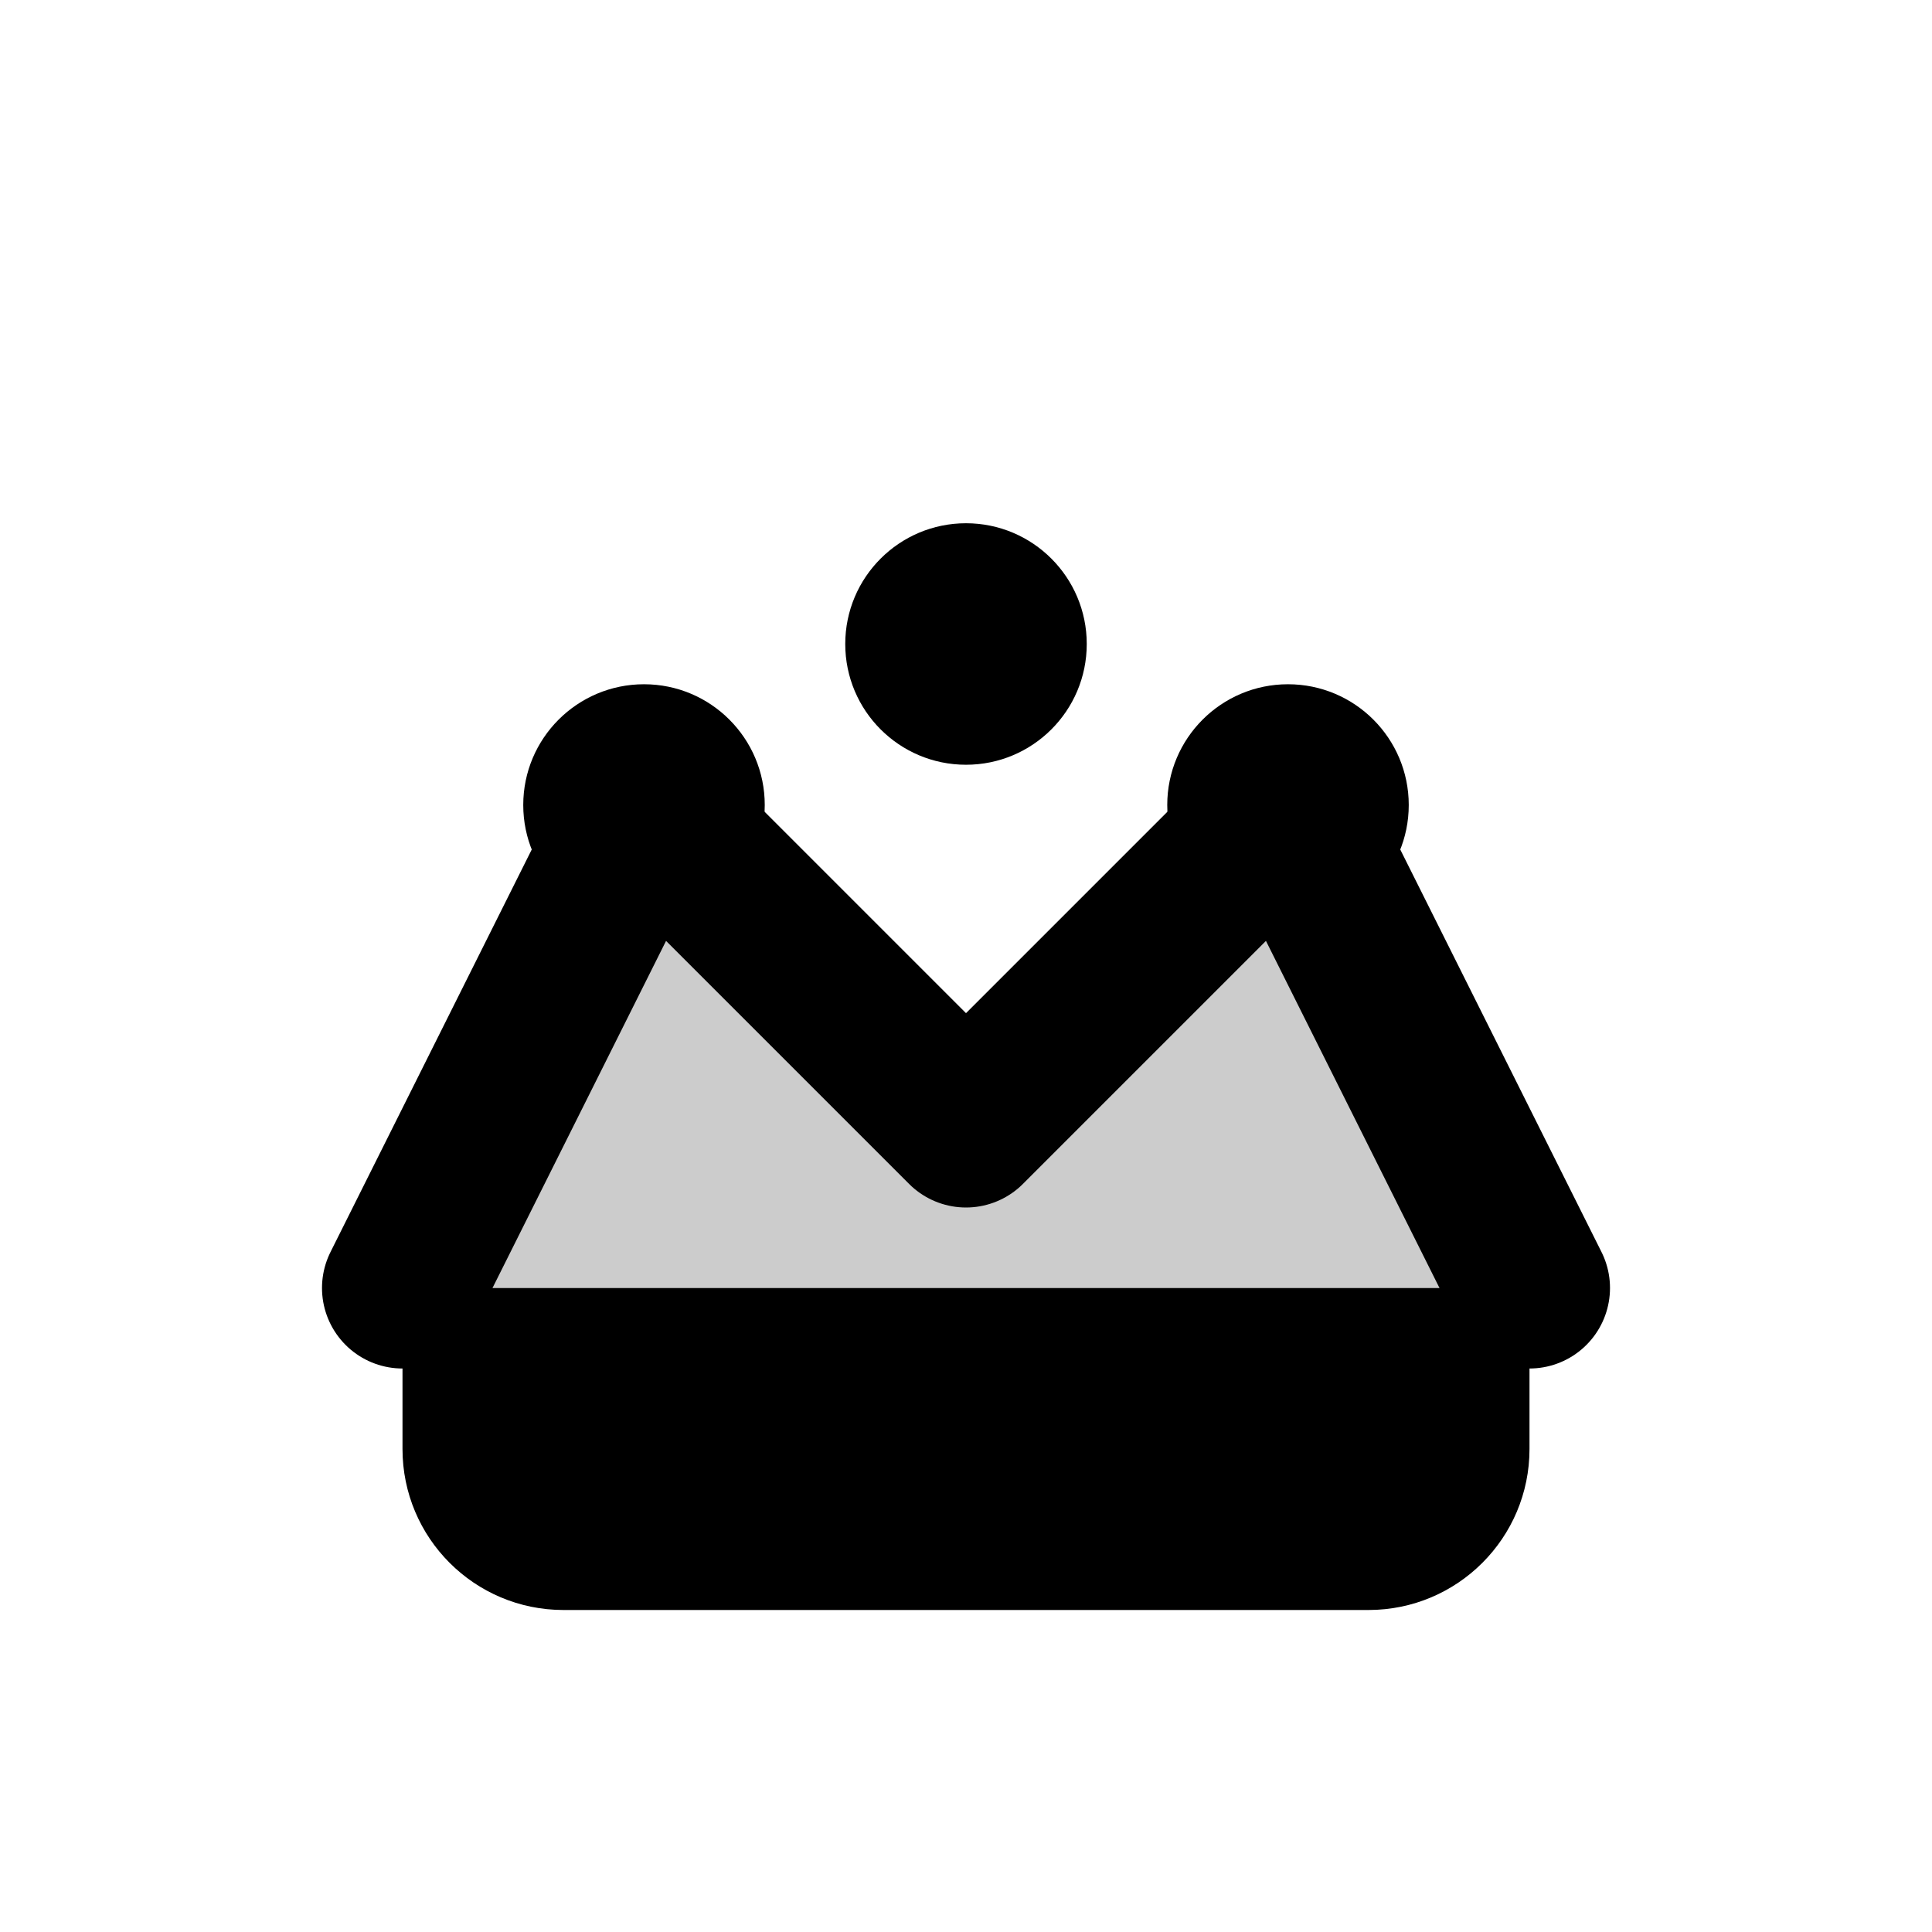
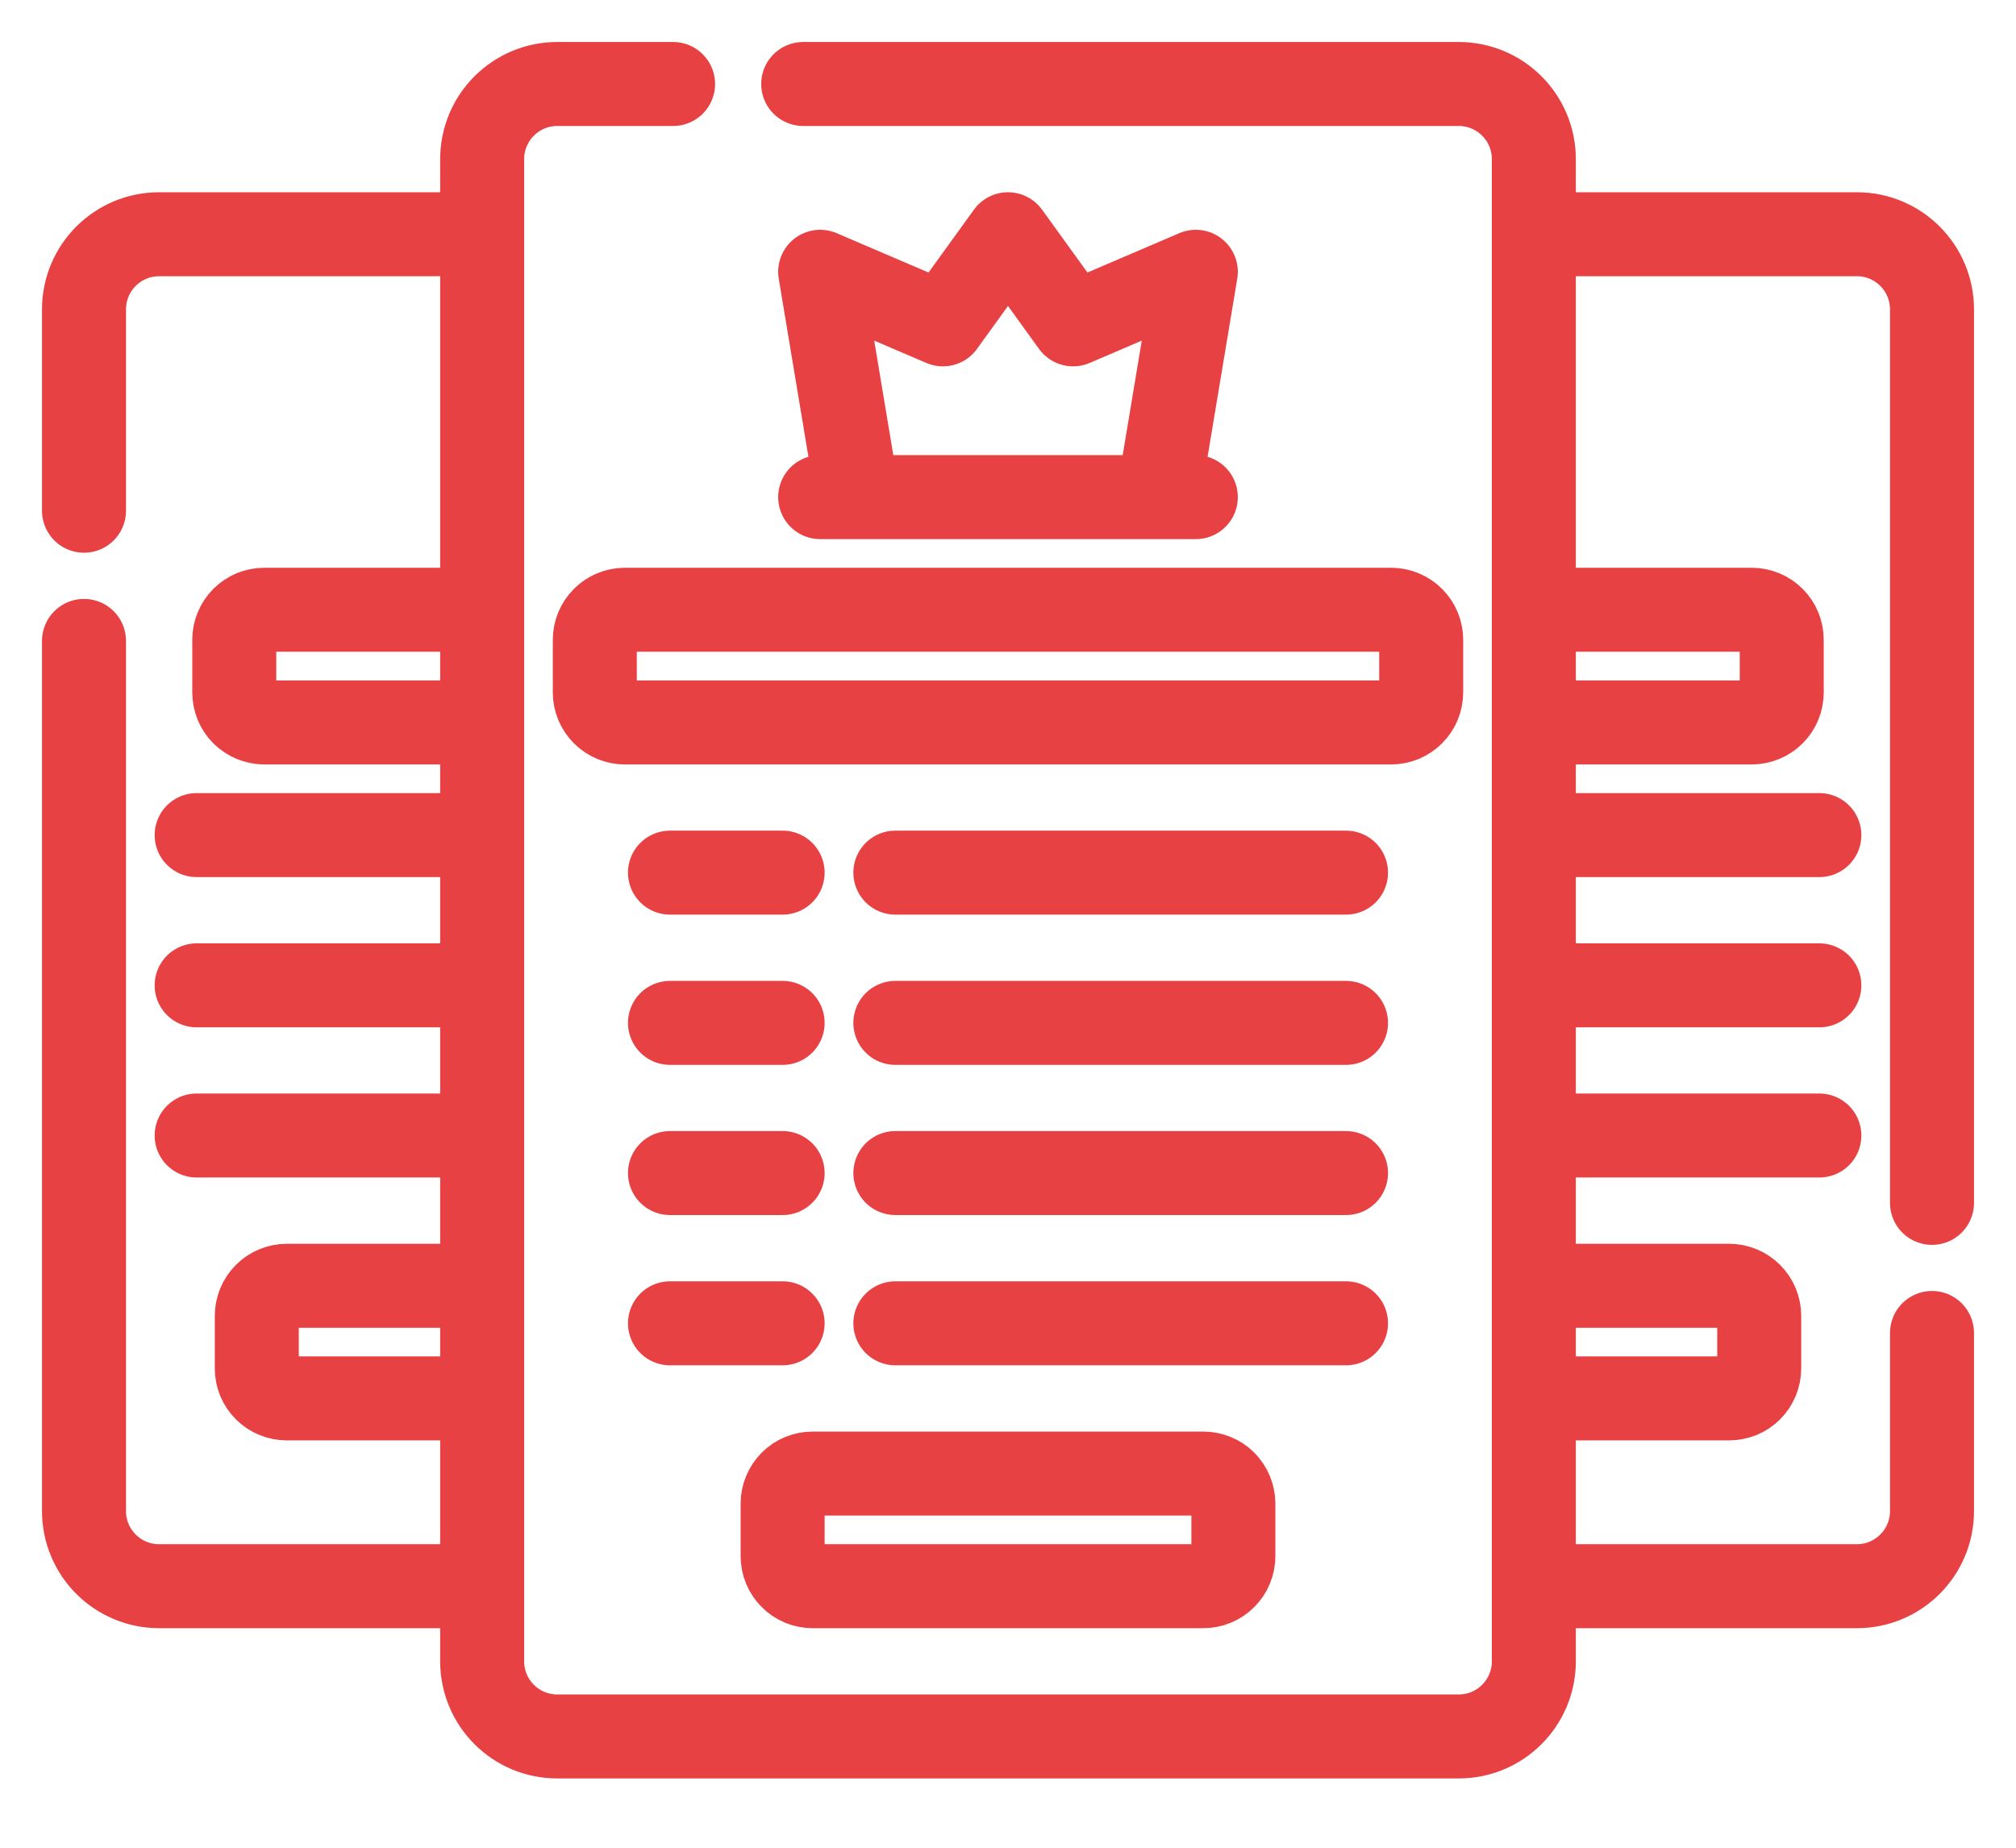
- <svg xmlns="http://www.w3.org/2000/svg" width="24" height="24" viewBox="0 0 24 24" fill="none">
-   <path d="M5 16L8 10L12 14L16 10L19 16H5Z" fill="currentColor" fill-opacity="0.2" />
-   <path d="M5 16L8 10L12 14L16 10L19 16" stroke="currentColor" stroke-width="2" stroke-linecap="round" stroke-linejoin="round" />
-   <path d="M5 16H19V18C19 19.105 18.105 20 17 20H7C5.895 20 5 19.105 5 18V16Z" fill="currentColor" />
-   <circle cx="8" cy="10" r="1.5" fill="currentColor" />
-   <circle cx="12" cy="8" r="1.5" fill="currentColor" />
-   <circle cx="16" cy="10" r="1.5" fill="currentColor" />
+ <svg xmlns="http://www.w3.org/2000/svg" width="24" height="22" viewBox="0 0 24 22" fill="none">
+   <path d="M5.74 15.309H3.415C3.32 15.309 3.229 15.347 3.162 15.414C3.095 15.481 3.057 15.572 3.057 15.667V16.293C3.057 16.34 3.066 16.386 3.084 16.43C3.102 16.473 3.128 16.512 3.162 16.546C3.195 16.579 3.234 16.605 3.278 16.623C3.321 16.641 3.368 16.65 3.415 16.65H5.74M5.74 7.26H3.146C3.099 7.26 3.053 7.27 3.009 7.287C2.966 7.305 2.927 7.332 2.893 7.365C2.86 7.398 2.834 7.438 2.816 7.481C2.798 7.524 2.789 7.571 2.789 7.618V8.244C2.789 8.291 2.798 8.337 2.816 8.381C2.834 8.424 2.86 8.464 2.893 8.497C2.927 8.53 2.966 8.556 3.009 8.574C3.053 8.592 3.099 8.602 3.146 8.602H5.74M5.74 9.943H2.341M5.74 11.732H2.341M5.74 13.52H2.341" stroke="#E84144" stroke-miterlimit="10" stroke-linecap="round" stroke-linejoin="round" />
+   <path d="M1 7.631V17.992C1 18.486 1.401 18.886 1.894 18.886H5.74M1 6.081V3.683C1 3.189 1.401 2.789 1.894 2.789H5.74M18.26 15.309H20.585C20.68 15.309 20.771 15.347 20.838 15.414C20.905 15.481 20.943 15.572 20.943 15.667V16.293C20.943 16.387 20.905 16.479 20.838 16.546C20.771 16.613 20.68 16.65 20.585 16.65H18.26M9.764 5.919H14.236M18.26 7.26H20.854C20.948 7.26 21.04 7.298 21.107 7.365C21.174 7.432 21.211 7.523 21.211 7.618V8.244C21.211 8.339 21.174 8.43 21.107 8.497C21.04 8.564 20.948 8.602 20.854 8.602H18.26M16.024 10.39H10.659M9.317 10.39H7.976M16.024 12.179H10.659M9.317 12.179H7.976M16.024 13.967H10.659M9.317 13.967H7.976M16.024 15.756H10.659M21.659 9.943H18.26M21.659 11.732H18.26M21.659 13.52H18.26M9.317 15.756H7.976M12.775 3.862L12 2.789L11.225 3.862L9.764 3.236L10.211 5.919H13.789L14.236 3.236L12.775 3.862ZM7.081 8.244V7.618C7.081 7.523 7.119 7.432 7.186 7.365C7.253 7.298 7.344 7.26 7.439 7.26H16.561C16.656 7.26 16.747 7.298 16.814 7.365C16.881 7.432 16.919 7.523 16.919 7.618V8.244C16.919 8.339 16.881 8.43 16.814 8.497C16.747 8.564 16.656 8.602 16.561 8.602H7.439C7.344 8.602 7.253 8.564 7.186 8.497C7.119 8.43 7.081 8.339 7.081 8.244ZM9.317 18.528V17.902C9.317 17.808 9.355 17.717 9.422 17.649C9.489 17.582 9.58 17.545 9.675 17.545H14.325C14.42 17.545 14.511 17.582 14.578 17.649C14.645 17.717 14.683 17.808 14.683 17.902V18.528C14.683 18.575 14.674 18.622 14.656 18.665C14.638 18.709 14.611 18.748 14.578 18.781C14.545 18.815 14.505 18.841 14.462 18.859C14.419 18.877 14.372 18.886 14.325 18.886H9.675C9.628 18.886 9.581 18.877 9.538 18.859C9.495 18.841 9.455 18.815 9.422 18.781C9.389 18.748 9.362 18.709 9.344 18.665C9.326 18.622 9.317 18.575 9.317 18.528Z" stroke="#E84144" stroke-miterlimit="10" stroke-linecap="round" stroke-linejoin="round" />
+   <path d="M9.562 1H17.366C17.86 1 18.26 1.401 18.26 1.895V19.78C18.26 20.275 17.86 20.675 17.366 20.675H6.634C6.14 20.675 5.74 20.275 5.74 19.78V1.895C5.74 1.401 6.14 1 6.634 1H8.013M23 15.871V17.992C23 18.486 22.599 18.886 22.106 18.886H18.26M18.26 2.789H22.106C22.599 2.789 23 3.189 23 3.683V14.322" stroke="#E84144" stroke-miterlimit="10" stroke-linecap="round" stroke-linejoin="round" />
</svg>
